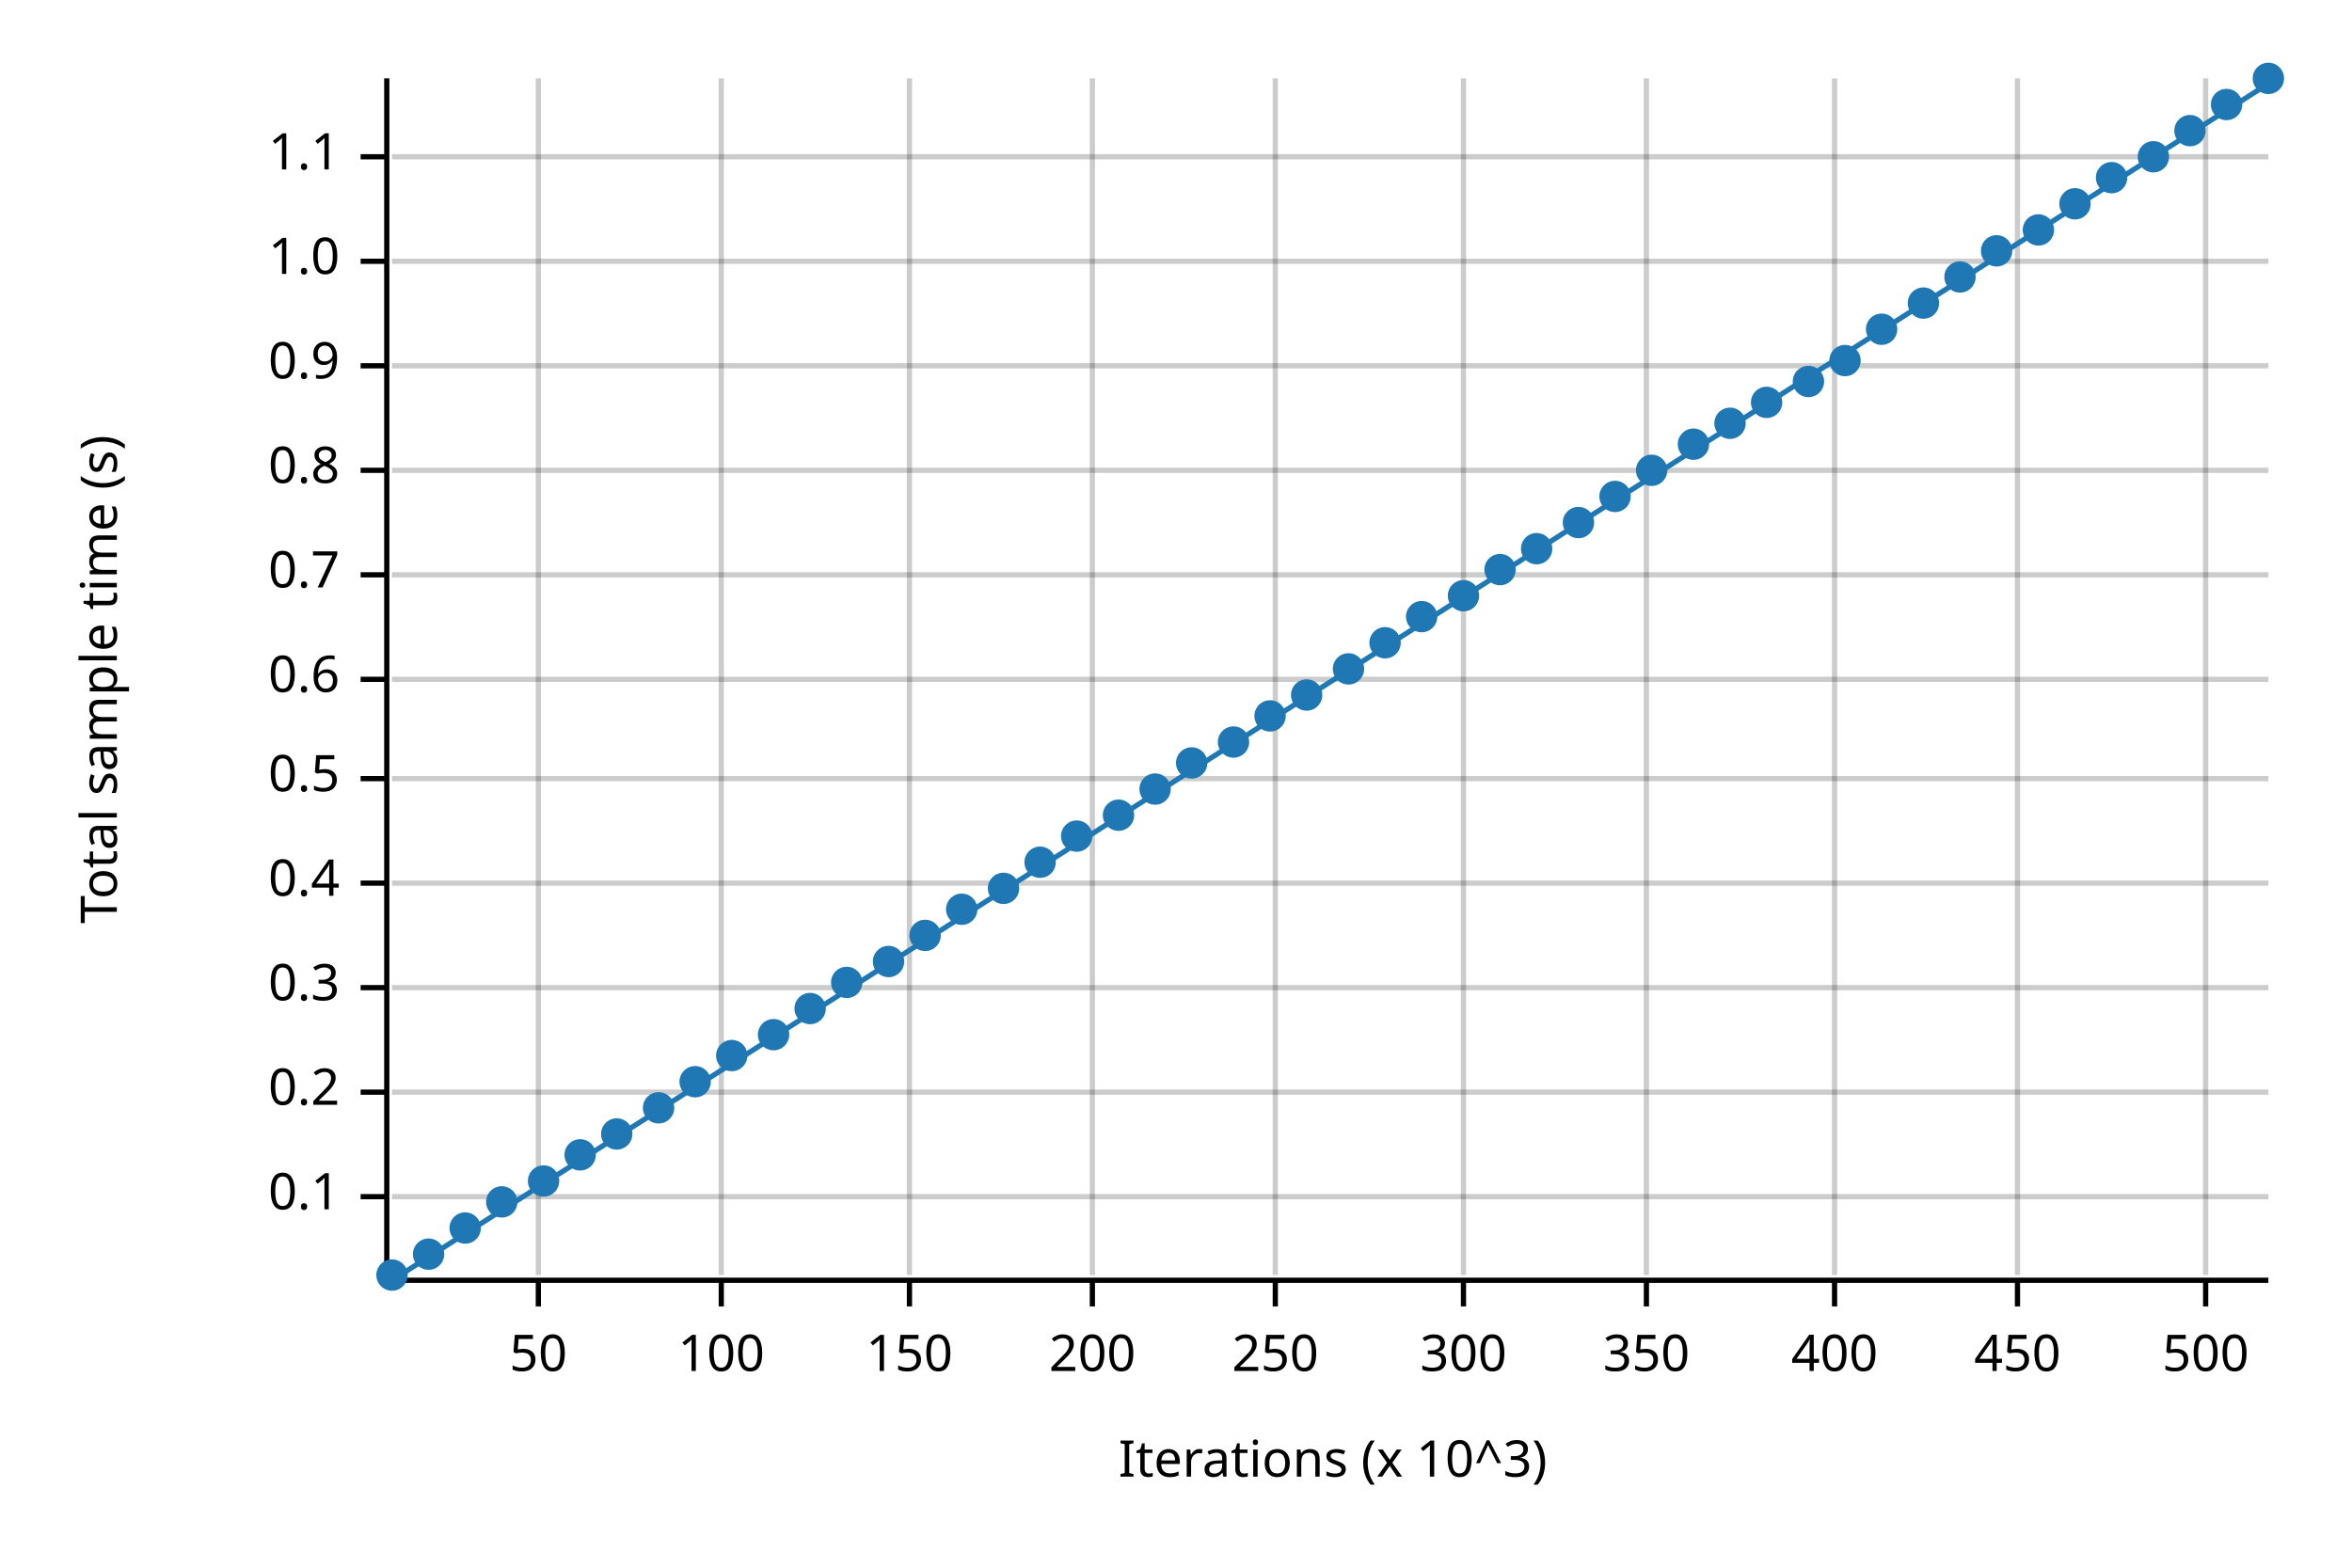
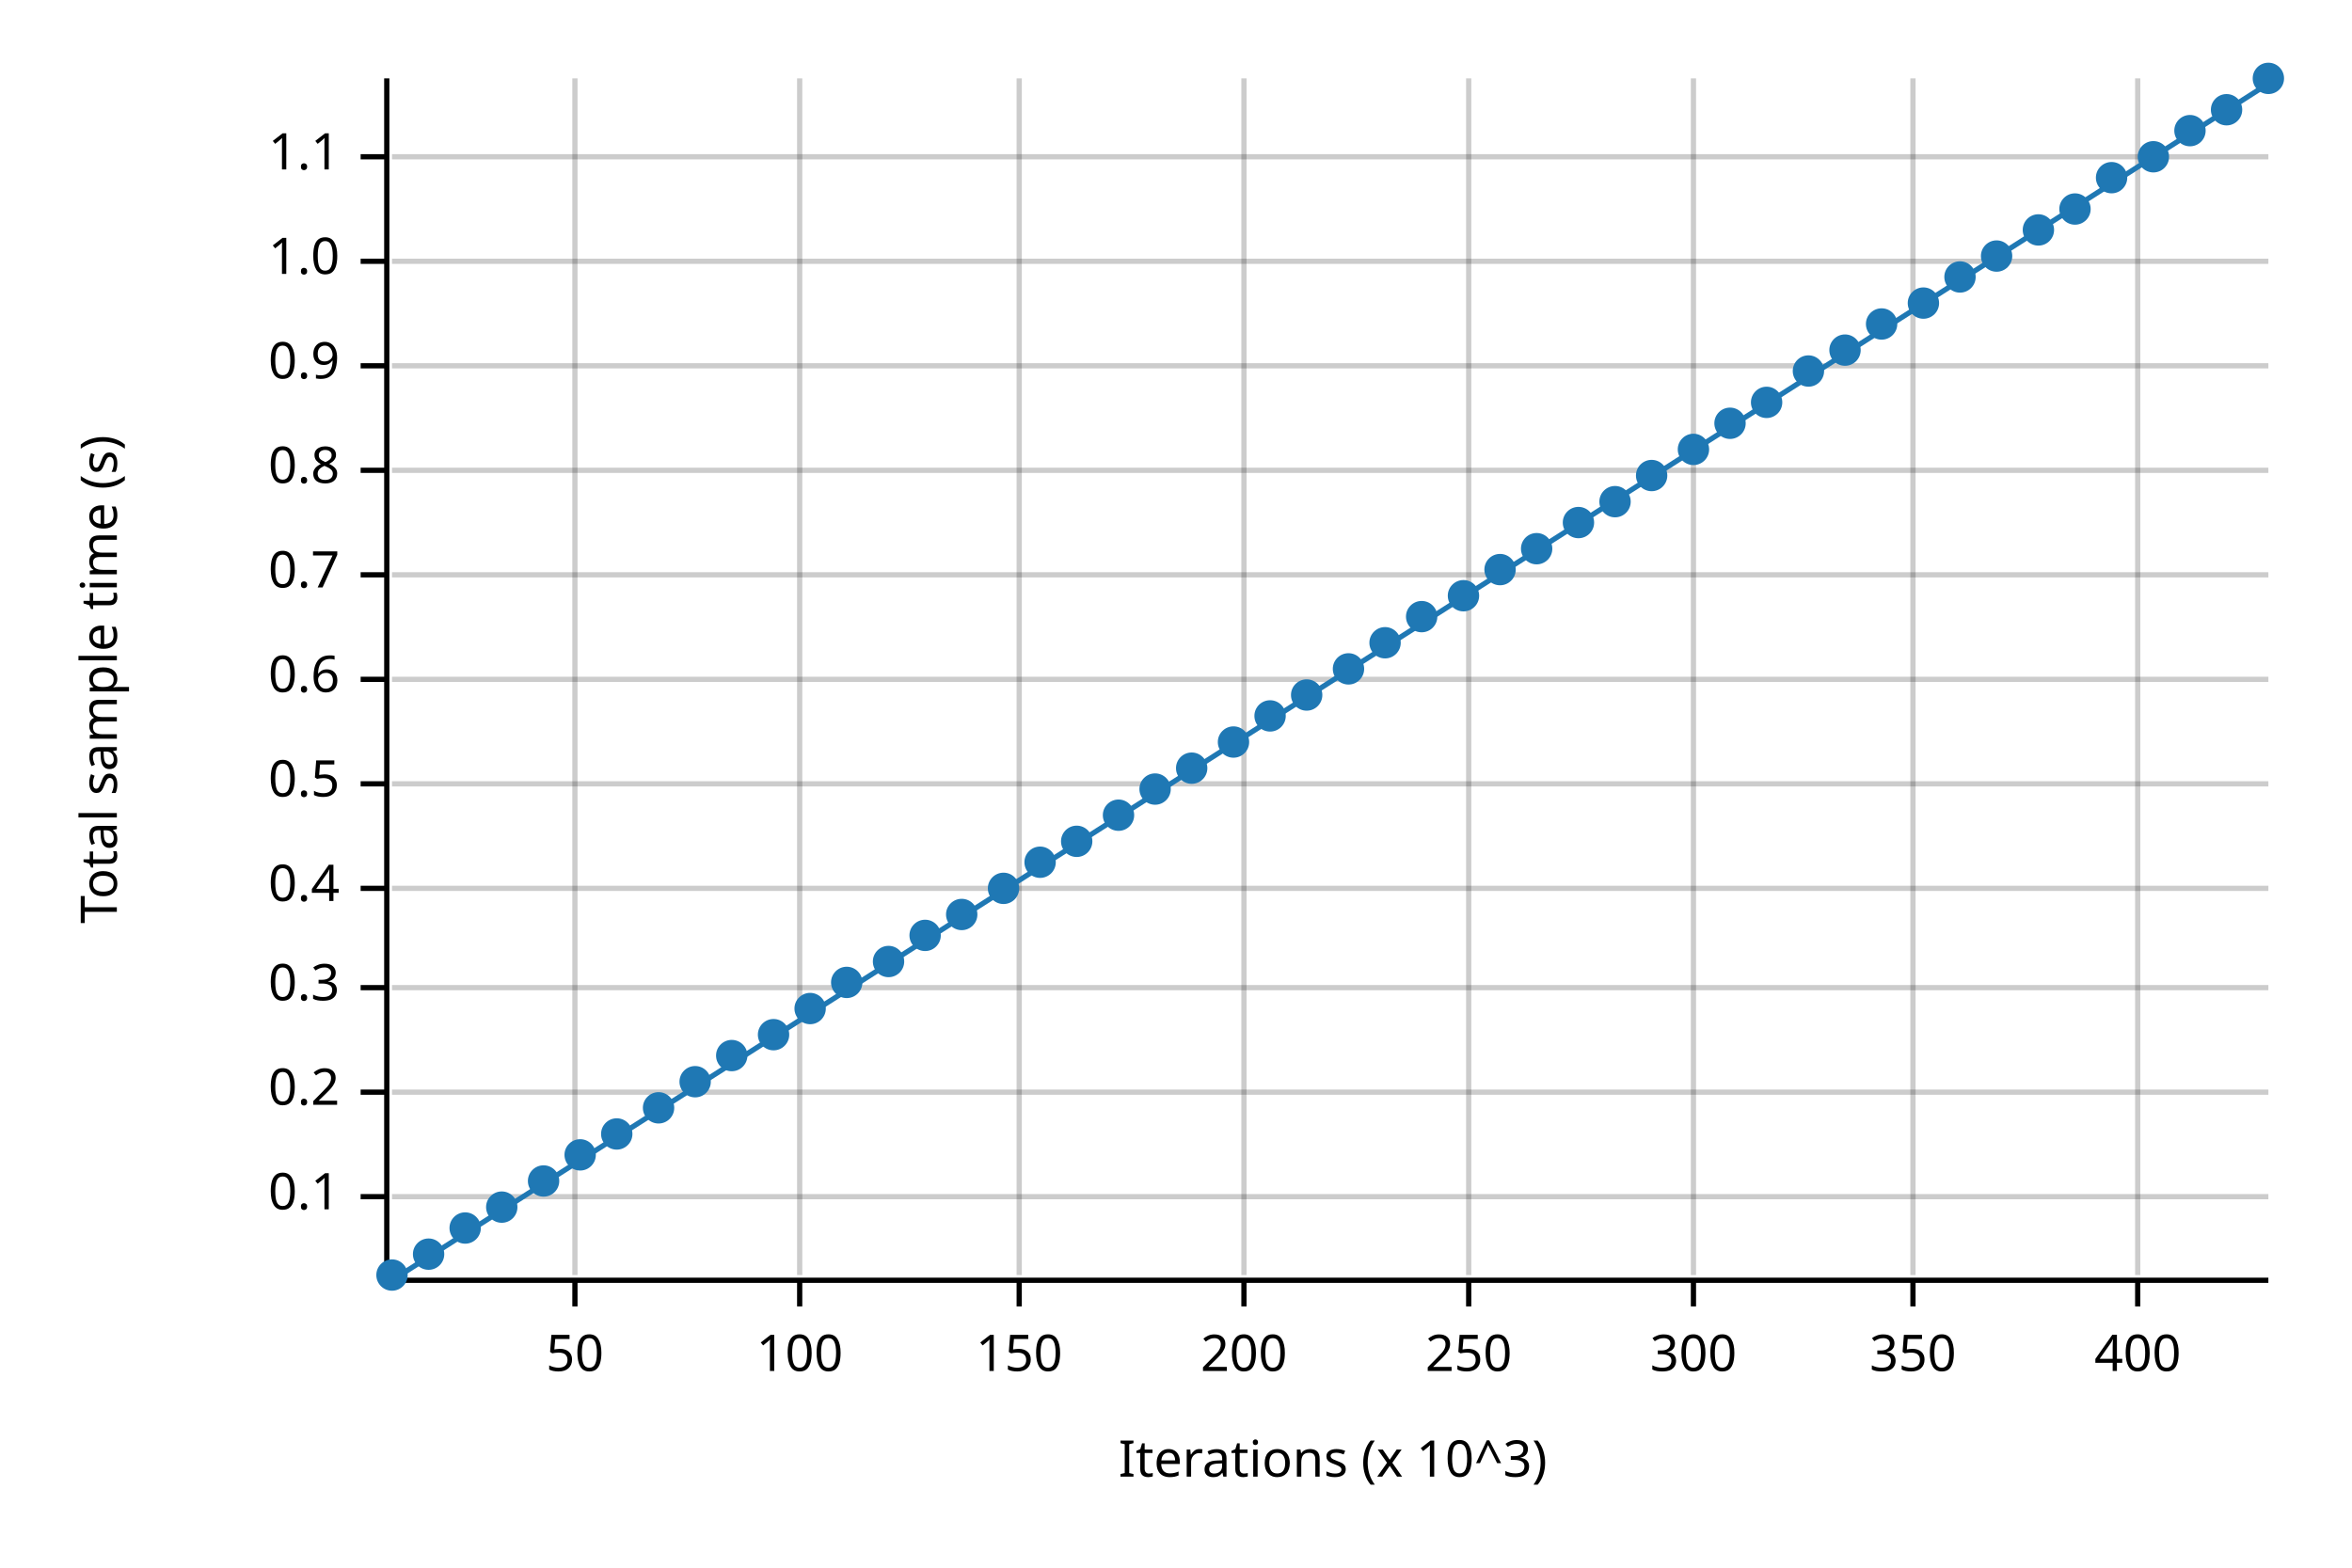
<svg xmlns="http://www.w3.org/2000/svg" width="450" height="300" viewBox="0 0 450 300">
  <text x="15" y="130" dy="0.76em" text-anchor="middle" font-family="sans-serif" font-size="9.677" opacity="1" fill="#000000" transform="rotate(270, 15, 130)">
Total sample time (s)
</text>
  <text x="255" y="285" dy="-0.5ex" text-anchor="middle" font-family="sans-serif" font-size="9.677" opacity="1" fill="#000000">
Iterations (x 10^3)
</text>
-   <line opacity="0.2" stroke="#000000" stroke-width="1" x1="103" y1="244" x2="103" y2="15" />
-   <line opacity="0.2" stroke="#000000" stroke-width="1" x1="138" y1="244" x2="138" y2="15" />
-   <line opacity="0.2" stroke="#000000" stroke-width="1" x1="174" y1="244" x2="174" y2="15" />
-   <line opacity="0.2" stroke="#000000" stroke-width="1" x1="209" y1="244" x2="209" y2="15" />
-   <line opacity="0.2" stroke="#000000" stroke-width="1" x1="244" y1="244" x2="244" y2="15" />
-   <line opacity="0.2" stroke="#000000" stroke-width="1" x1="280" y1="244" x2="280" y2="15" />
-   <line opacity="0.2" stroke="#000000" stroke-width="1" x1="315" y1="244" x2="315" y2="15" />
-   <line opacity="0.2" stroke="#000000" stroke-width="1" x1="351" y1="244" x2="351" y2="15" />
-   <line opacity="0.2" stroke="#000000" stroke-width="1" x1="386" y1="244" x2="386" y2="15" />
-   <line opacity="0.2" stroke="#000000" stroke-width="1" x1="422" y1="244" x2="422" y2="15" />
+   <line opacity="0.2" stroke="#000000" stroke-width="1" x1="110" y1="244" x2="110" y2="15" />
+   <line opacity="0.2" stroke="#000000" stroke-width="1" x1="153" y1="244" x2="153" y2="15" />
+   <line opacity="0.2" stroke="#000000" stroke-width="1" x1="195" y1="244" x2="195" y2="15" />
+   <line opacity="0.2" stroke="#000000" stroke-width="1" x1="238" y1="244" x2="238" y2="15" />
+   <line opacity="0.2" stroke="#000000" stroke-width="1" x1="281" y1="244" x2="281" y2="15" />
+   <line opacity="0.2" stroke="#000000" stroke-width="1" x1="324" y1="244" x2="324" y2="15" />
+   <line opacity="0.2" stroke="#000000" stroke-width="1" x1="366" y1="244" x2="366" y2="15" />
+   <line opacity="0.2" stroke="#000000" stroke-width="1" x1="409" y1="244" x2="409" y2="15" />
  <line opacity="0.2" stroke="#000000" stroke-width="1" x1="75" y1="229" x2="434" y2="229" />
  <line opacity="0.2" stroke="#000000" stroke-width="1" x1="75" y1="209" x2="434" y2="209" />
  <line opacity="0.2" stroke="#000000" stroke-width="1" x1="75" y1="189" x2="434" y2="189" />
-   <line opacity="0.2" stroke="#000000" stroke-width="1" x1="75" y1="169" x2="434" y2="169" />
-   <line opacity="0.2" stroke="#000000" stroke-width="1" x1="75" y1="149" x2="434" y2="149" />
+   <line opacity="0.2" stroke="#000000" stroke-width="1" x1="75" y1="170" x2="434" y2="170" />
+   <line opacity="0.2" stroke="#000000" stroke-width="1" x1="75" y1="150" x2="434" y2="150" />
  <line opacity="0.2" stroke="#000000" stroke-width="1" x1="75" y1="130" x2="434" y2="130" />
  <line opacity="0.2" stroke="#000000" stroke-width="1" x1="75" y1="110" x2="434" y2="110" />
  <line opacity="0.2" stroke="#000000" stroke-width="1" x1="75" y1="90" x2="434" y2="90" />
  <line opacity="0.2" stroke="#000000" stroke-width="1" x1="75" y1="70" x2="434" y2="70" />
  <line opacity="0.2" stroke="#000000" stroke-width="1" x1="75" y1="50" x2="434" y2="50" />
  <line opacity="0.2" stroke="#000000" stroke-width="1" x1="75" y1="30" x2="434" y2="30" />
  <polyline fill="none" opacity="1" stroke="#000000" stroke-width="1" points="74,15 74,244 " />
  <text x="65" y="229" dy="0.5ex" text-anchor="end" font-family="sans-serif" font-size="9.677" opacity="1" fill="#000000">
0.1
</text>
  <polyline fill="none" opacity="1" stroke="#000000" stroke-width="1" points="69,229 74,229 " />
  <text x="65" y="209" dy="0.5ex" text-anchor="end" font-family="sans-serif" font-size="9.677" opacity="1" fill="#000000">
0.2
</text>
  <polyline fill="none" opacity="1" stroke="#000000" stroke-width="1" points="69,209 74,209 " />
  <text x="65" y="189" dy="0.5ex" text-anchor="end" font-family="sans-serif" font-size="9.677" opacity="1" fill="#000000">
0.3
</text>
  <polyline fill="none" opacity="1" stroke="#000000" stroke-width="1" points="69,189 74,189 " />
-   <text x="65" y="169" dy="0.5ex" text-anchor="end" font-family="sans-serif" font-size="9.677" opacity="1" fill="#000000">
+   <text x="65" y="170" dy="0.5ex" text-anchor="end" font-family="sans-serif" font-size="9.677" opacity="1" fill="#000000">
0.4
</text>
-   <polyline fill="none" opacity="1" stroke="#000000" stroke-width="1" points="69,169 74,169 " />
-   <text x="65" y="149" dy="0.5ex" text-anchor="end" font-family="sans-serif" font-size="9.677" opacity="1" fill="#000000">
+   <polyline fill="none" opacity="1" stroke="#000000" stroke-width="1" points="69,170 74,170 " />
+   <text x="65" y="150" dy="0.5ex" text-anchor="end" font-family="sans-serif" font-size="9.677" opacity="1" fill="#000000">
0.5
</text>
-   <polyline fill="none" opacity="1" stroke="#000000" stroke-width="1" points="69,149 74,149 " />
+   <polyline fill="none" opacity="1" stroke="#000000" stroke-width="1" points="69,150 74,150 " />
  <text x="65" y="130" dy="0.5ex" text-anchor="end" font-family="sans-serif" font-size="9.677" opacity="1" fill="#000000">
0.6
</text>
  <polyline fill="none" opacity="1" stroke="#000000" stroke-width="1" points="69,130 74,130 " />
  <text x="65" y="110" dy="0.5ex" text-anchor="end" font-family="sans-serif" font-size="9.677" opacity="1" fill="#000000">
0.7
</text>
  <polyline fill="none" opacity="1" stroke="#000000" stroke-width="1" points="69,110 74,110 " />
  <text x="65" y="90" dy="0.5ex" text-anchor="end" font-family="sans-serif" font-size="9.677" opacity="1" fill="#000000">
0.8
</text>
  <polyline fill="none" opacity="1" stroke="#000000" stroke-width="1" points="69,90 74,90 " />
  <text x="65" y="70" dy="0.5ex" text-anchor="end" font-family="sans-serif" font-size="9.677" opacity="1" fill="#000000">
0.9
</text>
  <polyline fill="none" opacity="1" stroke="#000000" stroke-width="1" points="69,70 74,70 " />
  <text x="65" y="50" dy="0.5ex" text-anchor="end" font-family="sans-serif" font-size="9.677" opacity="1" fill="#000000">
1.0
</text>
  <polyline fill="none" opacity="1" stroke="#000000" stroke-width="1" points="69,50 74,50 " />
  <text x="65" y="30" dy="0.5ex" text-anchor="end" font-family="sans-serif" font-size="9.677" opacity="1" fill="#000000">
1.1
</text>
  <polyline fill="none" opacity="1" stroke="#000000" stroke-width="1" points="69,30 74,30 " />
  <polyline fill="none" opacity="1" stroke="#000000" stroke-width="1" points="75,245 434,245 " />
-   <text x="103" y="255" dy="0.76em" text-anchor="middle" font-family="sans-serif" font-size="9.677" opacity="1" fill="#000000">
+   <text x="110" y="255" dy="0.76em" text-anchor="middle" font-family="sans-serif" font-size="9.677" opacity="1" fill="#000000">
50
</text>
-   <polyline fill="none" opacity="1" stroke="#000000" stroke-width="1" points="103,245 103,250 " />
-   <text x="138" y="255" dy="0.76em" text-anchor="middle" font-family="sans-serif" font-size="9.677" opacity="1" fill="#000000">
+   <polyline fill="none" opacity="1" stroke="#000000" stroke-width="1" points="110,245 110,250 " />
+   <text x="153" y="255" dy="0.76em" text-anchor="middle" font-family="sans-serif" font-size="9.677" opacity="1" fill="#000000">
100
</text>
-   <polyline fill="none" opacity="1" stroke="#000000" stroke-width="1" points="138,245 138,250 " />
-   <text x="174" y="255" dy="0.76em" text-anchor="middle" font-family="sans-serif" font-size="9.677" opacity="1" fill="#000000">
+   <polyline fill="none" opacity="1" stroke="#000000" stroke-width="1" points="153,245 153,250 " />
+   <text x="195" y="255" dy="0.76em" text-anchor="middle" font-family="sans-serif" font-size="9.677" opacity="1" fill="#000000">
150
</text>
-   <polyline fill="none" opacity="1" stroke="#000000" stroke-width="1" points="174,245 174,250 " />
-   <text x="209" y="255" dy="0.76em" text-anchor="middle" font-family="sans-serif" font-size="9.677" opacity="1" fill="#000000">
+   <polyline fill="none" opacity="1" stroke="#000000" stroke-width="1" points="195,245 195,250 " />
+   <text x="238" y="255" dy="0.76em" text-anchor="middle" font-family="sans-serif" font-size="9.677" opacity="1" fill="#000000">
200
</text>
-   <polyline fill="none" opacity="1" stroke="#000000" stroke-width="1" points="209,245 209,250 " />
-   <text x="244" y="255" dy="0.76em" text-anchor="middle" font-family="sans-serif" font-size="9.677" opacity="1" fill="#000000">
+   <polyline fill="none" opacity="1" stroke="#000000" stroke-width="1" points="238,245 238,250 " />
+   <text x="281" y="255" dy="0.76em" text-anchor="middle" font-family="sans-serif" font-size="9.677" opacity="1" fill="#000000">
250
</text>
-   <polyline fill="none" opacity="1" stroke="#000000" stroke-width="1" points="244,245 244,250 " />
-   <text x="280" y="255" dy="0.76em" text-anchor="middle" font-family="sans-serif" font-size="9.677" opacity="1" fill="#000000">
+   <polyline fill="none" opacity="1" stroke="#000000" stroke-width="1" points="281,245 281,250 " />
+   <text x="324" y="255" dy="0.76em" text-anchor="middle" font-family="sans-serif" font-size="9.677" opacity="1" fill="#000000">
300
</text>
-   <polyline fill="none" opacity="1" stroke="#000000" stroke-width="1" points="280,245 280,250 " />
-   <text x="315" y="255" dy="0.76em" text-anchor="middle" font-family="sans-serif" font-size="9.677" opacity="1" fill="#000000">
+   <polyline fill="none" opacity="1" stroke="#000000" stroke-width="1" points="324,245 324,250 " />
+   <text x="366" y="255" dy="0.76em" text-anchor="middle" font-family="sans-serif" font-size="9.677" opacity="1" fill="#000000">
350
</text>
-   <polyline fill="none" opacity="1" stroke="#000000" stroke-width="1" points="315,245 315,250 " />
-   <text x="351" y="255" dy="0.76em" text-anchor="middle" font-family="sans-serif" font-size="9.677" opacity="1" fill="#000000">
+   <polyline fill="none" opacity="1" stroke="#000000" stroke-width="1" points="366,245 366,250 " />
+   <text x="409" y="255" dy="0.76em" text-anchor="middle" font-family="sans-serif" font-size="9.677" opacity="1" fill="#000000">
400
</text>
-   <polyline fill="none" opacity="1" stroke="#000000" stroke-width="1" points="351,245 351,250 " />
-   <text x="386" y="255" dy="0.76em" text-anchor="middle" font-family="sans-serif" font-size="9.677" opacity="1" fill="#000000">
- 450
- </text>
-   <polyline fill="none" opacity="1" stroke="#000000" stroke-width="1" points="386,245 386,250 " />
-   <text x="422" y="255" dy="0.76em" text-anchor="middle" font-family="sans-serif" font-size="9.677" opacity="1" fill="#000000">
- 500
- </text>
-   <polyline fill="none" opacity="1" stroke="#000000" stroke-width="1" points="422,245 422,250 " />
+   <polyline fill="none" opacity="1" stroke="#000000" stroke-width="1" points="409,245 409,250 " />
  <circle cx="75" cy="244" r="3" opacity="1" fill="#1F78B4" stroke="none" stroke-width="1" />
  <circle cx="82" cy="240" r="3" opacity="1" fill="#1F78B4" stroke="none" stroke-width="1" />
  <circle cx="89" cy="235" r="3" opacity="1" fill="#1F78B4" stroke="none" stroke-width="1" />
-   <circle cx="96" cy="230" r="3" opacity="1" fill="#1F78B4" stroke="none" stroke-width="1" />
+   <circle cx="96" cy="231" r="3" opacity="1" fill="#1F78B4" stroke="none" stroke-width="1" />
  <circle cx="104" cy="226" r="3" opacity="1" fill="#1F78B4" stroke="none" stroke-width="1" />
  <circle cx="111" cy="221" r="3" opacity="1" fill="#1F78B4" stroke="none" stroke-width="1" />
  <circle cx="118" cy="217" r="3" opacity="1" fill="#1F78B4" stroke="none" stroke-width="1" />
  <circle cx="126" cy="212" r="3" opacity="1" fill="#1F78B4" stroke="none" stroke-width="1" />
  <circle cx="133" cy="207" r="3" opacity="1" fill="#1F78B4" stroke="none" stroke-width="1" />
  <circle cx="140" cy="202" r="3" opacity="1" fill="#1F78B4" stroke="none" stroke-width="1" />
  <circle cx="148" cy="198" r="3" opacity="1" fill="#1F78B4" stroke="none" stroke-width="1" />
  <circle cx="155" cy="193" r="3" opacity="1" fill="#1F78B4" stroke="none" stroke-width="1" />
  <circle cx="162" cy="188" r="3" opacity="1" fill="#1F78B4" stroke="none" stroke-width="1" />
  <circle cx="170" cy="184" r="3" opacity="1" fill="#1F78B4" stroke="none" stroke-width="1" />
  <circle cx="177" cy="179" r="3" opacity="1" fill="#1F78B4" stroke="none" stroke-width="1" />
-   <circle cx="184" cy="174" r="3" opacity="1" fill="#1F78B4" stroke="none" stroke-width="1" />
+   <circle cx="184" cy="175" r="3" opacity="1" fill="#1F78B4" stroke="none" stroke-width="1" />
  <circle cx="192" cy="170" r="3" opacity="1" fill="#1F78B4" stroke="none" stroke-width="1" />
  <circle cx="199" cy="165" r="3" opacity="1" fill="#1F78B4" stroke="none" stroke-width="1" />
-   <circle cx="206" cy="160" r="3" opacity="1" fill="#1F78B4" stroke="none" stroke-width="1" />
+   <circle cx="206" cy="161" r="3" opacity="1" fill="#1F78B4" stroke="none" stroke-width="1" />
  <circle cx="214" cy="156" r="3" opacity="1" fill="#1F78B4" stroke="none" stroke-width="1" />
  <circle cx="221" cy="151" r="3" opacity="1" fill="#1F78B4" stroke="none" stroke-width="1" />
-   <circle cx="228" cy="146" r="3" opacity="1" fill="#1F78B4" stroke="none" stroke-width="1" />
+   <circle cx="228" cy="147" r="3" opacity="1" fill="#1F78B4" stroke="none" stroke-width="1" />
  <circle cx="236" cy="142" r="3" opacity="1" fill="#1F78B4" stroke="none" stroke-width="1" />
  <circle cx="243" cy="137" r="3" opacity="1" fill="#1F78B4" stroke="none" stroke-width="1" />
  <circle cx="250" cy="133" r="3" opacity="1" fill="#1F78B4" stroke="none" stroke-width="1" />
  <circle cx="258" cy="128" r="3" opacity="1" fill="#1F78B4" stroke="none" stroke-width="1" />
  <circle cx="265" cy="123" r="3" opacity="1" fill="#1F78B4" stroke="none" stroke-width="1" />
  <circle cx="272" cy="118" r="3" opacity="1" fill="#1F78B4" stroke="none" stroke-width="1" />
  <circle cx="280" cy="114" r="3" opacity="1" fill="#1F78B4" stroke="none" stroke-width="1" />
  <circle cx="287" cy="109" r="3" opacity="1" fill="#1F78B4" stroke="none" stroke-width="1" />
  <circle cx="294" cy="105" r="3" opacity="1" fill="#1F78B4" stroke="none" stroke-width="1" />
  <circle cx="302" cy="100" r="3" opacity="1" fill="#1F78B4" stroke="none" stroke-width="1" />
-   <circle cx="309" cy="95" r="3" opacity="1" fill="#1F78B4" stroke="none" stroke-width="1" />
-   <circle cx="316" cy="90" r="3" opacity="1" fill="#1F78B4" stroke="none" stroke-width="1" />
-   <circle cx="324" cy="85" r="3" opacity="1" fill="#1F78B4" stroke="none" stroke-width="1" />
+   <circle cx="309" cy="96" r="3" opacity="1" fill="#1F78B4" stroke="none" stroke-width="1" />
+   <circle cx="316" cy="91" r="3" opacity="1" fill="#1F78B4" stroke="none" stroke-width="1" />
+   <circle cx="324" cy="86" r="3" opacity="1" fill="#1F78B4" stroke="none" stroke-width="1" />
  <circle cx="331" cy="81" r="3" opacity="1" fill="#1F78B4" stroke="none" stroke-width="1" />
  <circle cx="338" cy="77" r="3" opacity="1" fill="#1F78B4" stroke="none" stroke-width="1" />
-   <circle cx="346" cy="73" r="3" opacity="1" fill="#1F78B4" stroke="none" stroke-width="1" />
-   <circle cx="353" cy="69" r="3" opacity="1" fill="#1F78B4" stroke="none" stroke-width="1" />
-   <circle cx="360" cy="63" r="3" opacity="1" fill="#1F78B4" stroke="none" stroke-width="1" />
+   <circle cx="346" cy="71" r="3" opacity="1" fill="#1F78B4" stroke="none" stroke-width="1" />
+   <circle cx="353" cy="67" r="3" opacity="1" fill="#1F78B4" stroke="none" stroke-width="1" />
+   <circle cx="360" cy="62" r="3" opacity="1" fill="#1F78B4" stroke="none" stroke-width="1" />
  <circle cx="368" cy="58" r="3" opacity="1" fill="#1F78B4" stroke="none" stroke-width="1" />
  <circle cx="375" cy="53" r="3" opacity="1" fill="#1F78B4" stroke="none" stroke-width="1" />
-   <circle cx="382" cy="48" r="3" opacity="1" fill="#1F78B4" stroke="none" stroke-width="1" />
+   <circle cx="382" cy="49" r="3" opacity="1" fill="#1F78B4" stroke="none" stroke-width="1" />
  <circle cx="390" cy="44" r="3" opacity="1" fill="#1F78B4" stroke="none" stroke-width="1" />
-   <circle cx="397" cy="39" r="3" opacity="1" fill="#1F78B4" stroke="none" stroke-width="1" />
+   <circle cx="397" cy="40" r="3" opacity="1" fill="#1F78B4" stroke="none" stroke-width="1" />
  <circle cx="404" cy="34" r="3" opacity="1" fill="#1F78B4" stroke="none" stroke-width="1" />
  <circle cx="412" cy="30" r="3" opacity="1" fill="#1F78B4" stroke="none" stroke-width="1" />
  <circle cx="419" cy="25" r="3" opacity="1" fill="#1F78B4" stroke="none" stroke-width="1" />
-   <circle cx="426" cy="20" r="3" opacity="1" fill="#1F78B4" stroke="none" stroke-width="1" />
+   <circle cx="426" cy="21" r="3" opacity="1" fill="#1F78B4" stroke="none" stroke-width="1" />
  <circle cx="434" cy="15" r="3" opacity="1" fill="#1F78B4" stroke="none" stroke-width="1" />
  <polyline fill="none" opacity="1" stroke="#1F78B4" stroke-width="1" points="75,245 434,16 " />
  <polygon opacity="0.25" fill="#1F78B4" points="75,245 434,16 434,16 " />
</svg>
